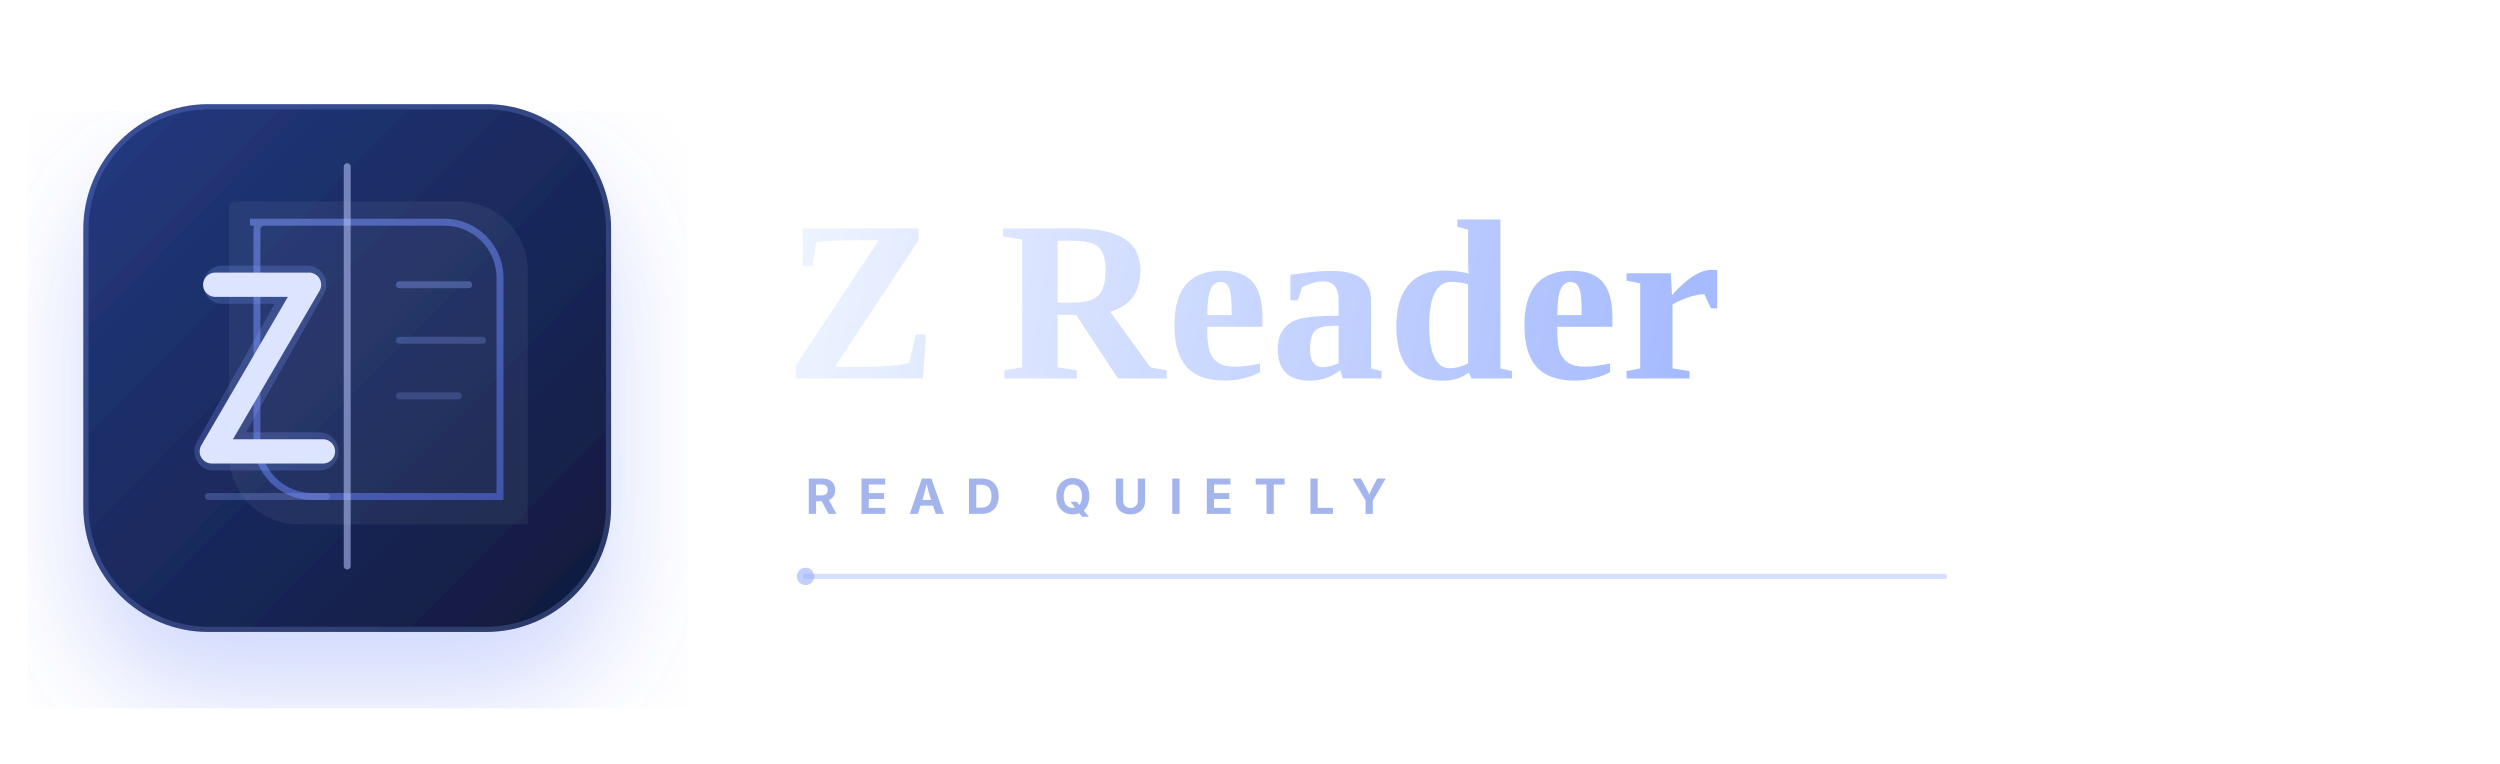
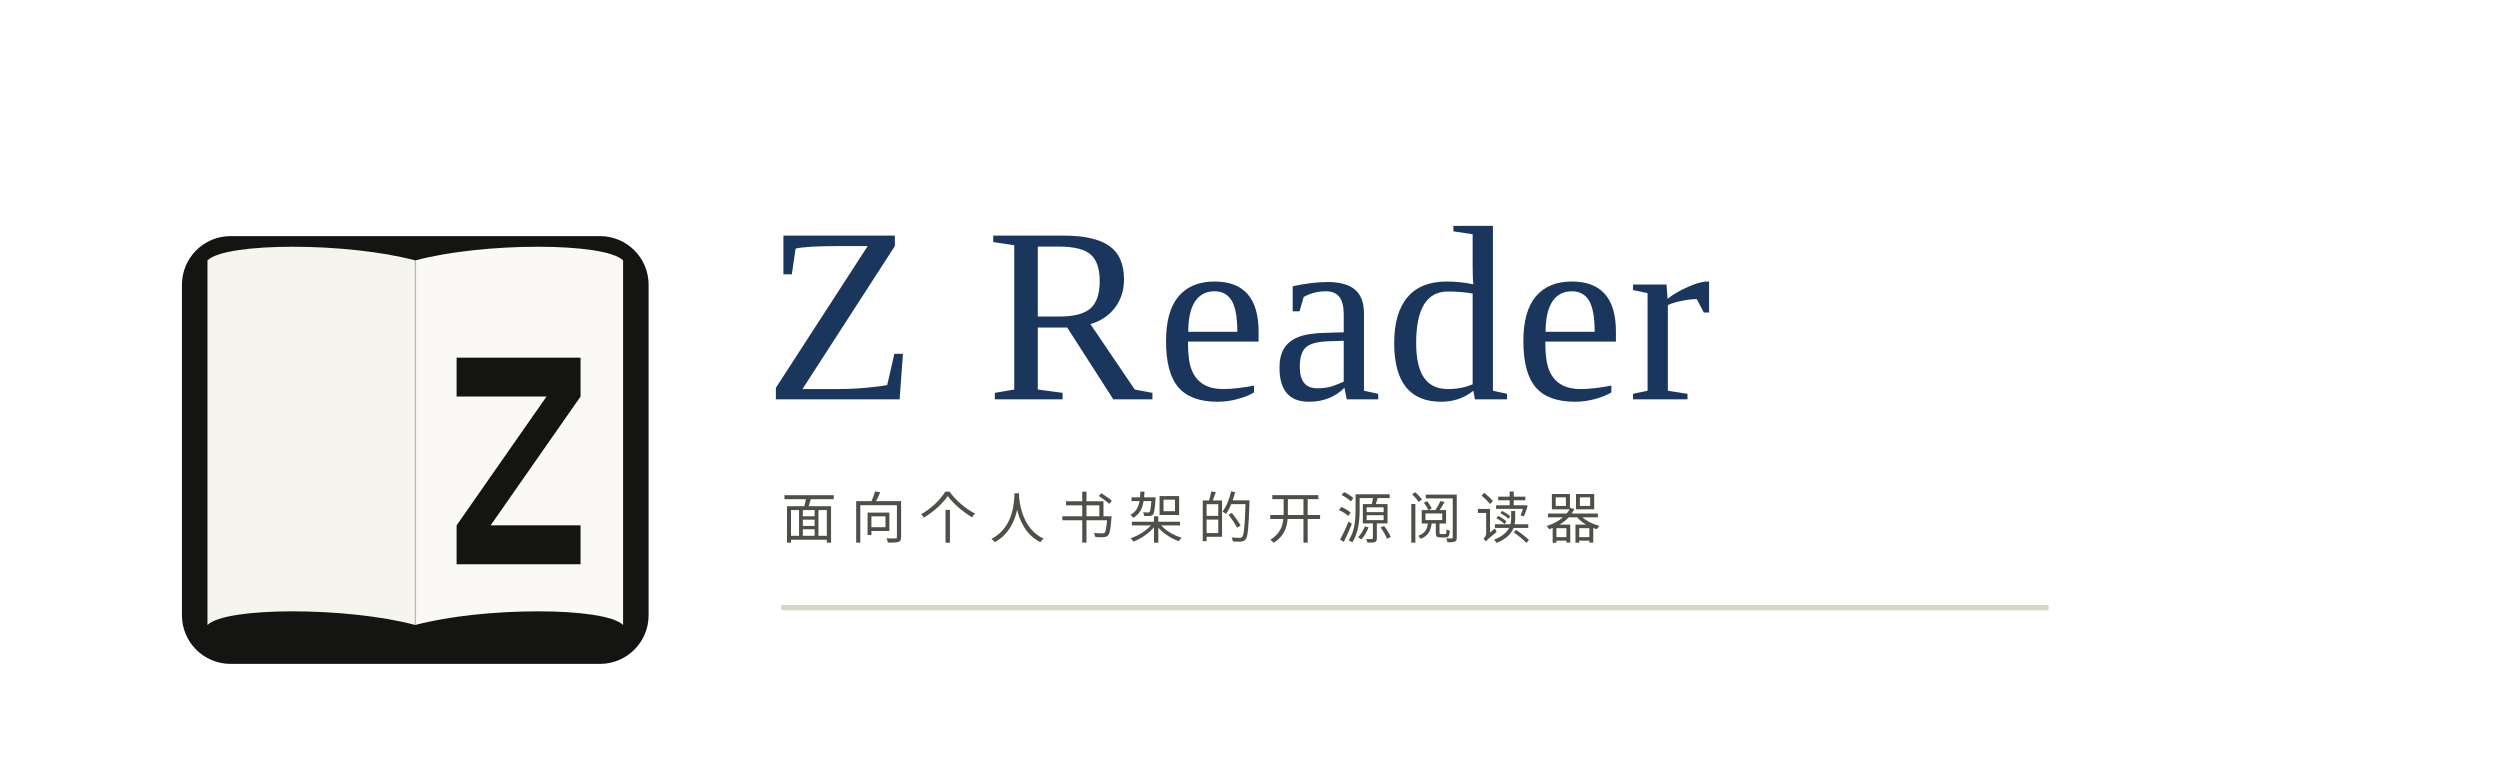
<svg xmlns="http://www.w3.org/2000/svg" viewBox="0 0 720 220" fill="none">
-   <defs>
-     <linearGradient id="markBgDark" x1="24" y1="28" x2="174" y2="176" gradientUnits="userSpaceOnUse">
-       <stop offset="0" stop-color="#243a82" />
-       <stop offset="1" stop-color="#101a3b" />
-     </linearGradient>
-     <linearGradient id="markEdgeDark" x1="45" y1="32" x2="153" y2="176" gradientUnits="userSpaceOnUse">
-       <stop offset="0" stop-color="#8fa8ff" />
-       <stop offset="1" stop-color="#4f6ef7" />
-     </linearGradient>
-     <linearGradient id="wordDark" x1="226" y1="76" x2="506" y2="122" gradientUnits="userSpaceOnUse">
-       <stop offset="0" stop-color="#eef4ff" />
-       <stop offset="1" stop-color="#9fb5ff" />
-     </linearGradient>
-     <filter id="markShadowDark" x="8" y="14" width="190" height="190" filterUnits="userSpaceOnUse">
-       <feDropShadow dx="0" dy="18" stdDeviation="16" flood-color="#4f6ef7" flood-opacity="0.26" />
-     </filter>
-   </defs>
-   <g filter="url(#markShadowDark)">
-     <rect x="24" y="30" width="152" height="152" rx="36" fill="url(#markBgDark)" />
-     <rect x="24.75" y="30.75" width="150.5" height="150.5" rx="35.25" stroke="#8fa8ff" stroke-opacity="0.22" stroke-width="1.5" />
+   <g transform="translate(30, 40) scale(0.35)">
+     <rect x="64" y="80" width="384" height="352" rx="40" fill="#141413" />
+     <path d="M256 100C200 85 100 85 85 100V400C100 385 200 385 256 400V100Z" fill="#f5f4ed" />
+     <path d="M256 100C312 85 412 85 427 100V400C412 385 312 385 256 400V100Z" fill="#faf9f5" />
+     <path d="M256 100V400" stroke="#141413" stroke-width="1.5" stroke-opacity="0.1" />
+     <path d="M290 180H392V212L318 318H392V350H290V318L364 212H290V180Z" fill="#141413" />
  </g>
-   <path d="M68 58H132C143.05 58 152 66.95 152 78V151H86C74.95 151 66 142.05 66 131V60C66 58.9 66.9 58 68 58Z" fill="#eef4ff" fill-opacity="0.06" />
-   <path d="M72 64H128C136.84 64 144 71.16 144 80V143H90C81.16 143 74 135.84 74 127V66C74 64.9 74.9 64 76 64H72Z" stroke="url(#markEdgeDark)" stroke-opacity="0.52" stroke-width="2" />
-   <path d="M100 48V163" stroke="#b9c8ff" stroke-opacity="0.55" stroke-width="2" stroke-linecap="round" />
-   <path d="M115 82H135" stroke="#90a7ff" stroke-opacity="0.35" stroke-width="2" stroke-linecap="round" />
-   <path d="M115 98H139" stroke="#90a7ff" stroke-opacity="0.26" stroke-width="2" stroke-linecap="round" />
-   <path d="M115 114H132" stroke="#90a7ff" stroke-opacity="0.22" stroke-width="2" stroke-linecap="round" />
-   <path d="M60 143H94" stroke="#90a7ff" stroke-opacity="0.28" stroke-width="2" stroke-linecap="round" />
-   <path d="M62 82H89L61 130H93" stroke="#f5f7ff" stroke-width="7" stroke-linecap="round" stroke-linejoin="round" />
-   <path d="M64 82H88.5L61.5 130H92" stroke="#86a0ff" stroke-opacity="0.22" stroke-width="11" stroke-linecap="round" stroke-linejoin="round" />
-   <text x="226" y="109" font-family="Georgia, 'Times New Roman', serif" font-size="66" font-weight="600" letter-spacing="0.6" fill="url(#wordDark)">Z Reader</text>
-   <text x="232" y="148" font-family="system-ui, -apple-system, BlinkMacSystemFont, 'Segoe UI', sans-serif" font-size="14" font-weight="700" letter-spacing="6" fill="#8fa5e8" fill-opacity="0.82">READ QUIETLY</text>
-   <path d="M232 166H560" stroke="#6f8cff" stroke-opacity="0.28" stroke-width="1.5" stroke-linecap="round" />
-   <circle cx="232" cy="166" r="2.5" fill="#8fa8ff" fill-opacity="0.55" />
+   <text x="220" y="115" font-family="Georgia, 'Times New Roman', serif" font-size="72" font-weight="500" letter-spacing="1" fill="#1B365D">Z Reader</text>
+   <text x="225" y="155" font-family="PingFang SC, system-ui, sans-serif" font-size="16" font-weight="500" letter-spacing="4" fill="#504e49">面向个人书架的开源阅读器</text>
+   <path d="M225 175H590" stroke="#d8d5c8" stroke-width="1.5" />
</svg>
